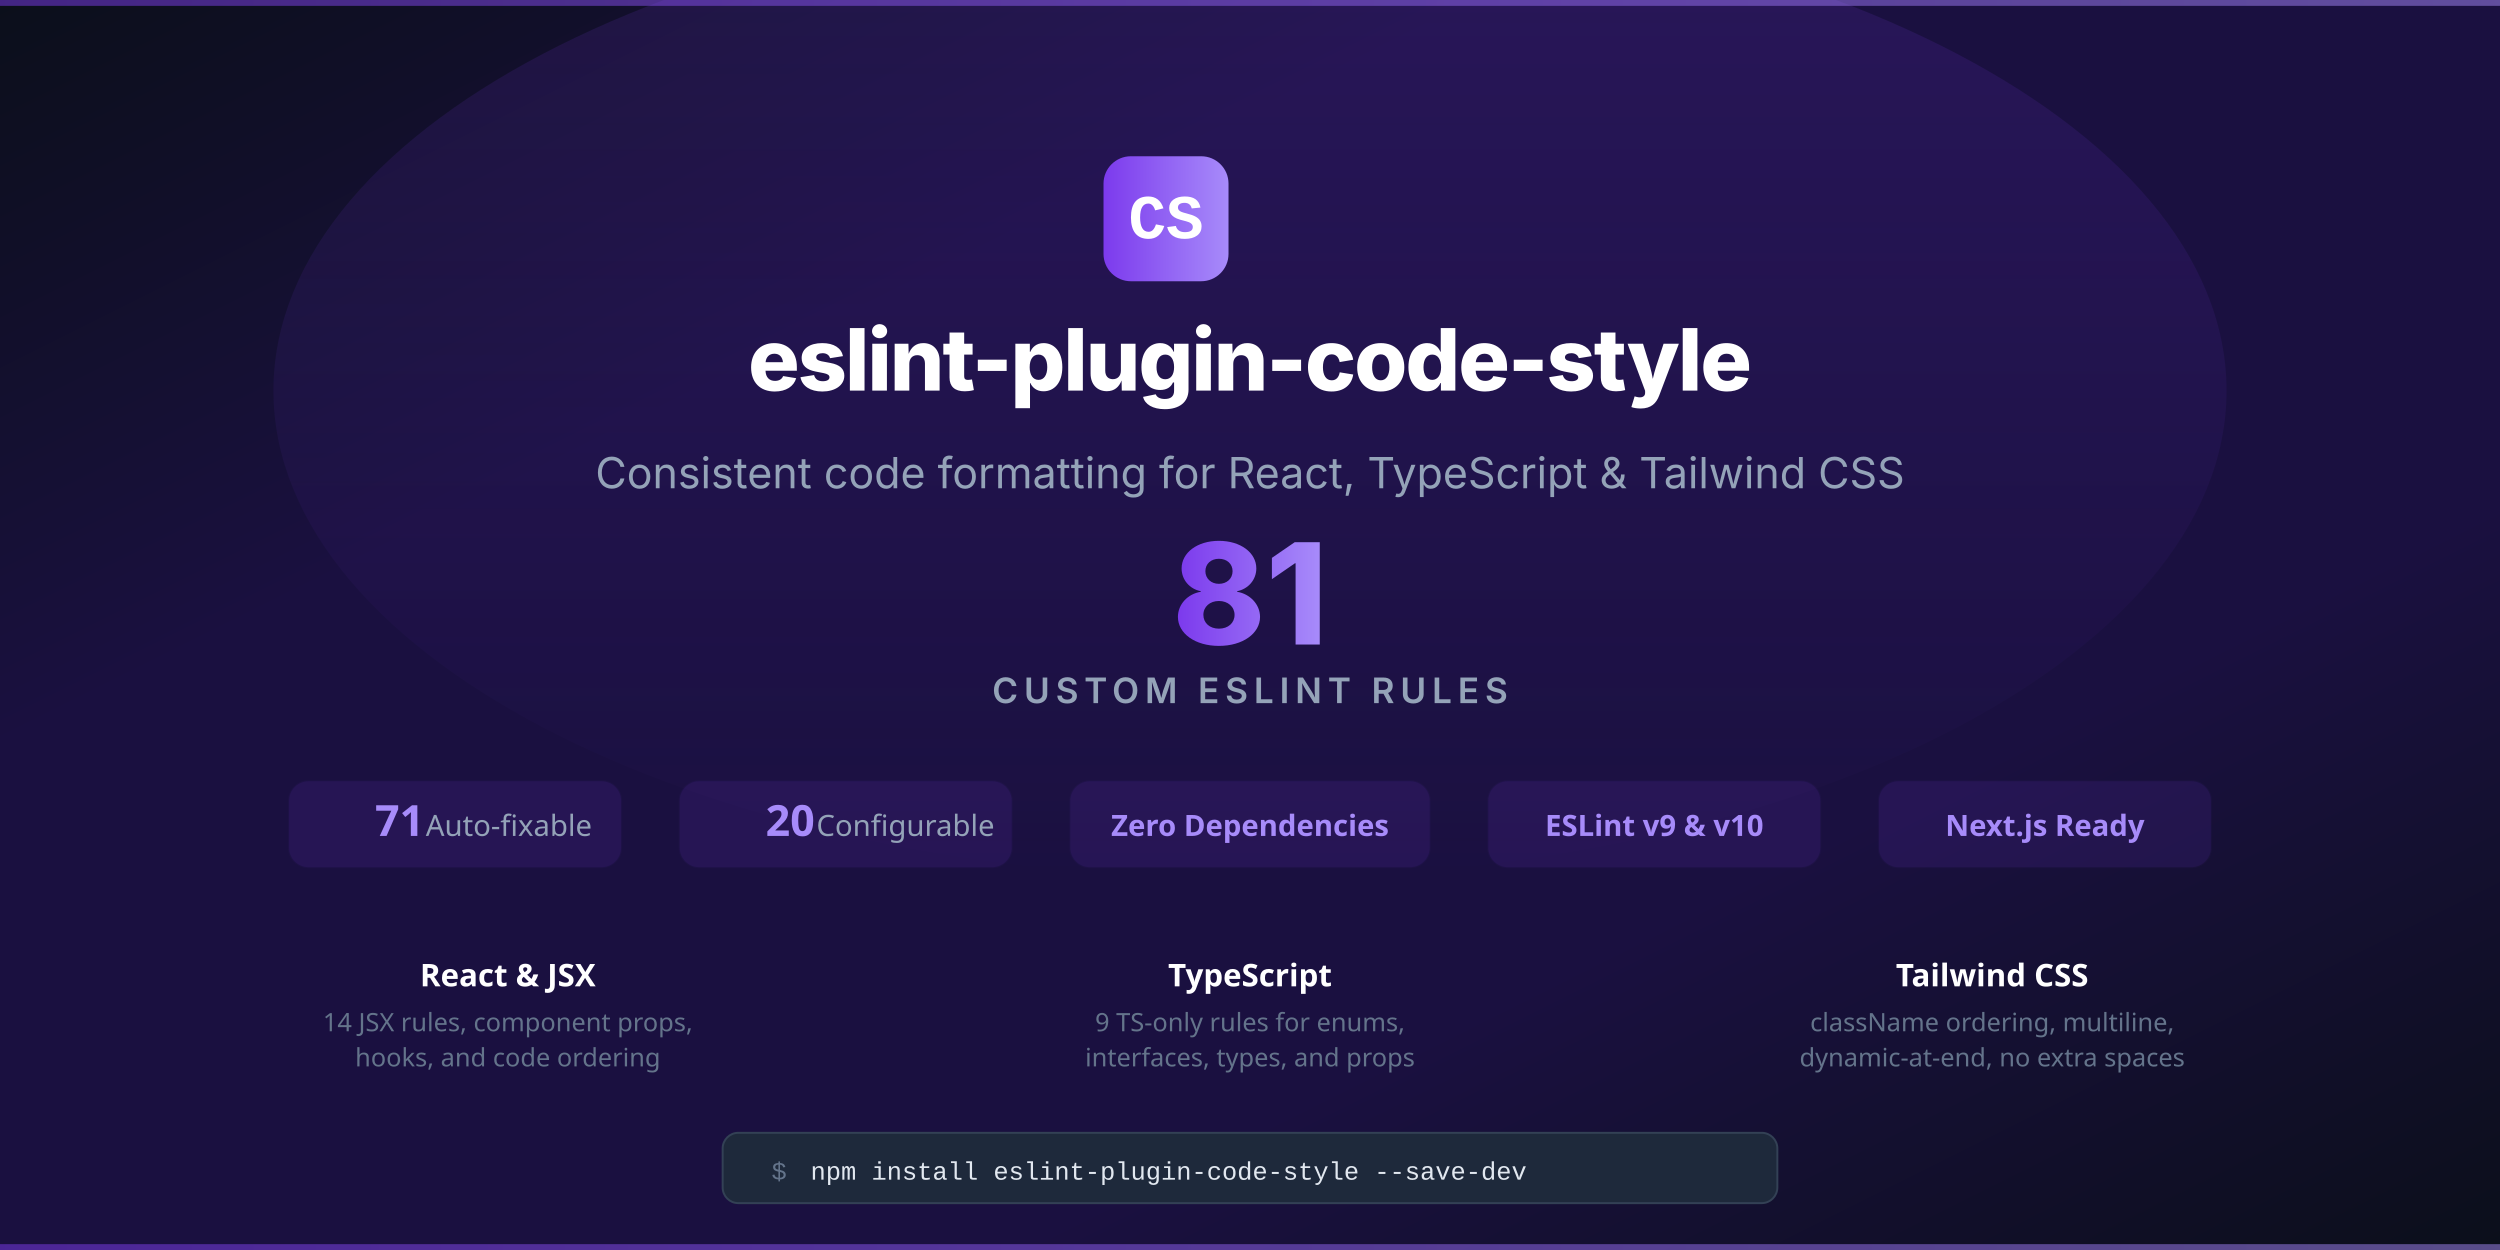
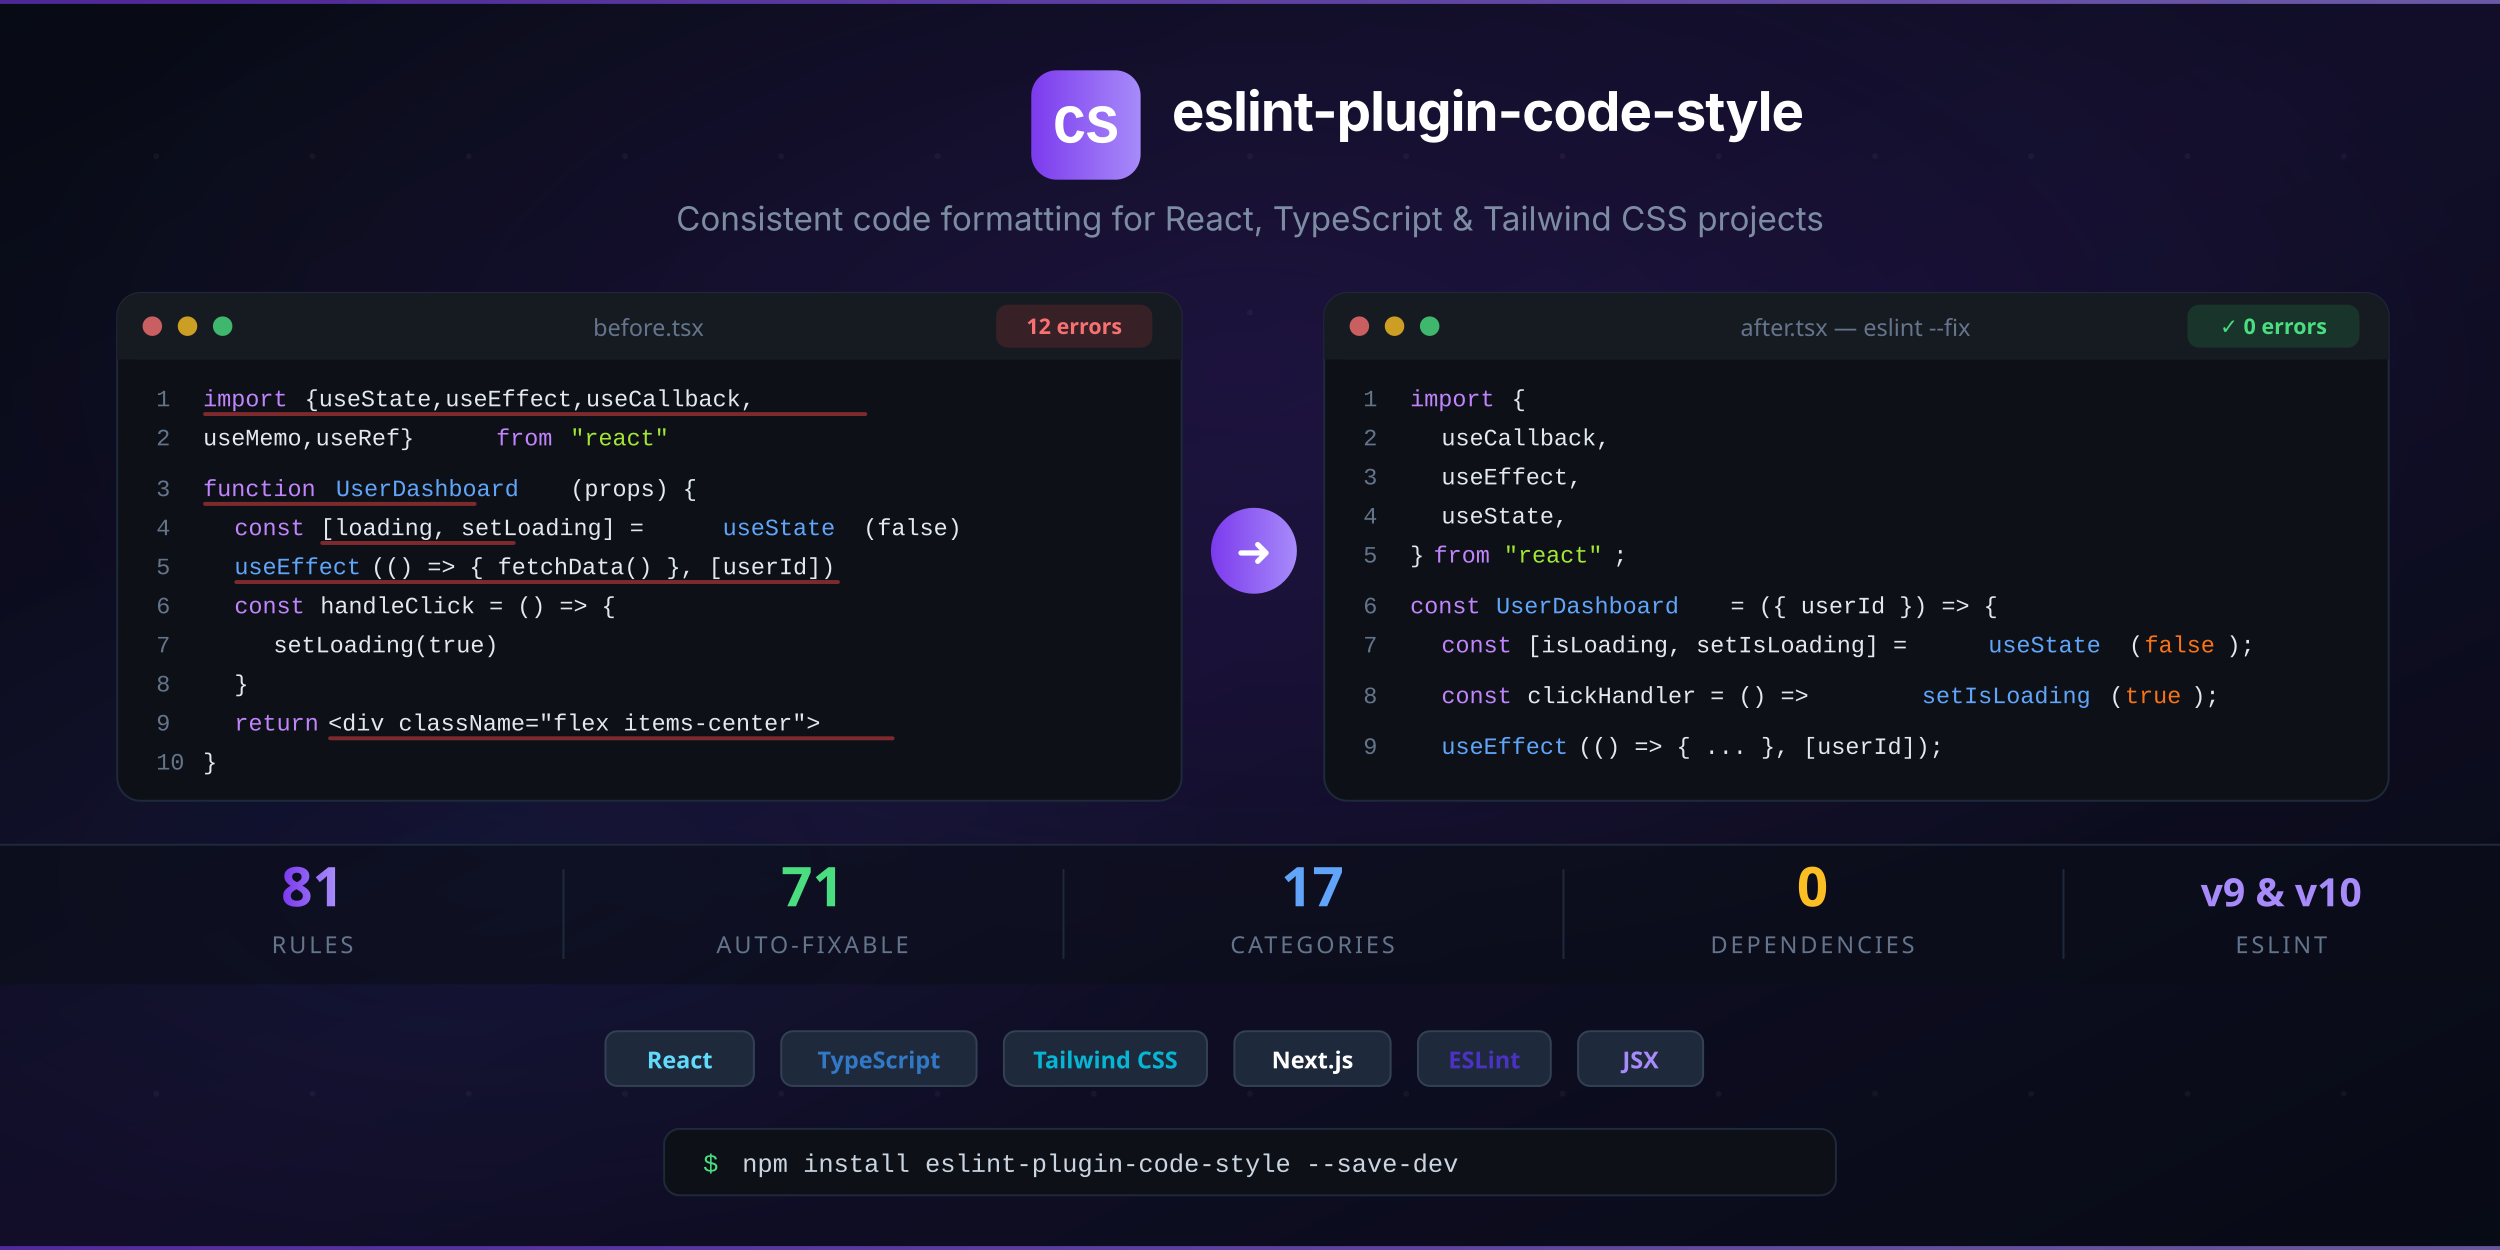
<svg xmlns="http://www.w3.org/2000/svg" viewBox="0 0 1280 640" fill="none">
  <defs>
    <linearGradient id="bg" x1="0%" y1="0%" x2="100%" y2="100%">
-       <stop offset="0%" stop-color="#0b0f1a" />
-       <stop offset="30%" stop-color="#1a1040" />
-       <stop offset="70%" stop-color="#1a1040" />
-       <stop offset="100%" stop-color="#0b0f1a" />
+       <stop offset="0%" stop-color="#070b14" />
+       <stop offset="50%" stop-color="#120e2a" />
+       <stop offset="100%" stop-color="#070b14" />
    </linearGradient>
    <linearGradient id="accent" x1="0%" y1="0%" x2="100%" y2="0%">
      <stop offset="0%" stop-color="#7c3aed" />
      <stop offset="100%" stop-color="#a78bfa" />
    </linearGradient>
-     <linearGradient id="glow" x1="50%" y1="0%" x2="50%" y2="100%">
-       <stop offset="0%" stop-color="#7c3aed" stop-opacity="0.15" />
+     <linearGradient id="green" x1="0%" y1="0%" x2="100%" y2="0%">
+       <stop offset="0%" stop-color="#22c55e" />
+       <stop offset="100%" stop-color="#4ade80" />
+     </linearGradient>
+     <linearGradient id="red" x1="0%" y1="0%" x2="100%" y2="0%">
+       <stop offset="0%" stop-color="#ef4444" />
+       <stop offset="100%" stop-color="#f87171" />
+     </linearGradient>
+     <radialGradient id="glow1" cx="50%" cy="30%" r="50%">
+       <stop offset="0%" stop-color="#7c3aed" stop-opacity="0.12" />
      <stop offset="100%" stop-color="#7c3aed" stop-opacity="0" />
-     </linearGradient>
+     </radialGradient>
+     <radialGradient id="glow2" cx="20%" cy="70%" r="30%">
+       <stop offset="0%" stop-color="#3b82f6" stop-opacity="0.06" />
+       <stop offset="100%" stop-color="#3b82f6" stop-opacity="0" />
+     </radialGradient>
  </defs>
  <rect width="1280" height="640" fill="url(#bg)" />
-   <ellipse cx="640" cy="200" rx="500" ry="250" fill="url(#glow)" />
-   <rect x="0" y="0" width="1280" height="3" fill="url(#accent)" opacity="0.5" />
-   <rect x="565" y="80" width="64" height="64" rx="14" fill="url(#accent)" />
-   <text x="597" y="122" text-anchor="middle" font-family="'Courier New', monospace" font-size="32" font-weight="700" fill="white">CS</text>
-   <text x="640" y="200" text-anchor="middle" font-family="system-ui, -apple-system, 'Segoe UI', sans-serif" font-size="44" font-weight="800" fill="white" letter-spacing="-1">eslint-plugin-code-style</text>
-   <text x="640" y="250" text-anchor="middle" font-family="system-ui, -apple-system, 'Segoe UI', sans-serif" font-size="22" fill="#94a3b8">Consistent code formatting for React, TypeScript &amp; Tailwind CSS</text>
-   <text x="640" y="330" text-anchor="middle" font-family="system-ui, -apple-system, 'Segoe UI', sans-serif" font-size="72" font-weight="800" fill="url(#accent)">81</text>
-   <text x="640" y="360" text-anchor="middle" font-family="system-ui, -apple-system, 'Segoe UI', sans-serif" font-size="18" font-weight="600" fill="#94a3b8" letter-spacing="3">CUSTOM ESLINT RULES</text>
-   <rect x="148" y="400" width="170" height="44" rx="10" fill="#7c3aed" opacity="0.12" stroke="#7c3aed" stroke-opacity="0.3" stroke-width="1" />
-   <text x="192" y="428" font-family="system-ui, sans-serif" font-size="22" font-weight="700" fill="#a78bfa">71</text>
-   <text x="218" y="428" font-family="system-ui, sans-serif" font-size="15" fill="#94a3b8">Auto-fixable</text>
-   <rect x="348" y="400" width="170" height="44" rx="10" fill="#7c3aed" opacity="0.12" stroke="#7c3aed" stroke-opacity="0.3" stroke-width="1" />
-   <text x="392" y="428" font-family="system-ui, sans-serif" font-size="22" font-weight="700" fill="#a78bfa">20</text>
-   <text x="418" y="428" font-family="system-ui, sans-serif" font-size="15" fill="#94a3b8">Configurable</text>
-   <rect x="548" y="400" width="184" height="44" rx="10" fill="#7c3aed" opacity="0.12" stroke="#7c3aed" stroke-opacity="0.3" stroke-width="1" />
-   <text x="640" y="428" text-anchor="middle" font-family="system-ui, sans-serif" font-size="15" font-weight="600" fill="#a78bfa">Zero Dependencies</text>
-   <rect x="762" y="400" width="170" height="44" rx="10" fill="#7c3aed" opacity="0.12" stroke="#7c3aed" stroke-opacity="0.3" stroke-width="1" />
-   <text x="847" y="428" text-anchor="middle" font-family="system-ui, sans-serif" font-size="15" font-weight="600" fill="#a78bfa">ESLint v9 &amp; v10</text>
-   <rect x="962" y="400" width="170" height="44" rx="10" fill="#7c3aed" opacity="0.12" stroke="#7c3aed" stroke-opacity="0.3" stroke-width="1" />
-   <text x="1047" y="428" text-anchor="middle" font-family="system-ui, sans-serif" font-size="15" font-weight="600" fill="#a78bfa">Next.js Ready</text>
-   <text x="260" y="505" text-anchor="middle" font-family="system-ui, sans-serif" font-size="16" font-weight="700" fill="white">React &amp; JSX</text>
-   <text x="260" y="528" text-anchor="middle" font-family="system-ui, sans-serif" font-size="13" fill="#64748b">14 JSX rules, component props,</text>
-   <text x="260" y="546" text-anchor="middle" font-family="system-ui, sans-serif" font-size="13" fill="#64748b">hooks, and code ordering</text>
-   <text x="640" y="505" text-anchor="middle" font-family="system-ui, sans-serif" font-size="16" font-weight="700" fill="white">TypeScript</text>
-   <text x="640" y="528" text-anchor="middle" font-family="system-ui, sans-serif" font-size="13" fill="#64748b">9 TS-only rules for enums,</text>
-   <text x="640" y="546" text-anchor="middle" font-family="system-ui, sans-serif" font-size="13" fill="#64748b">interfaces, types, and props</text>
-   <text x="1020" y="505" text-anchor="middle" font-family="system-ui, sans-serif" font-size="16" font-weight="700" fill="white">Tailwind CSS</text>
-   <text x="1020" y="528" text-anchor="middle" font-family="system-ui, sans-serif" font-size="13" fill="#64748b">className ordering, multiline,</text>
-   <text x="1020" y="546" text-anchor="middle" font-family="system-ui, sans-serif" font-size="13" fill="#64748b">dynamic-at-end, no extra spaces</text>
-   <rect x="370" y="580" width="540" height="36" rx="8" fill="#1e293b" stroke="#334155" stroke-width="1" />
-   <text x="395" y="604" font-family="'Courier New', monospace" font-size="13" fill="#64748b">$</text>
-   <text x="415" y="604" font-family="'Courier New', monospace" font-size="13" fill="#e2e8f0">npm install eslint-plugin-code-style --save-dev</text>
-   <rect x="0" y="637" width="1280" height="3" fill="url(#accent)" opacity="0.5" />
+   <rect width="1280" height="640" fill="url(#glow1)" />
+   <rect width="1280" height="640" fill="url(#glow2)" />
+   <g opacity="0.04" fill="white">
+     <circle cx="80" cy="80" r="1.5" />
+     <circle cx="160" cy="80" r="1.5" />
+     <circle cx="240" cy="80" r="1.5" />
+     <circle cx="320" cy="80" r="1.5" />
+     <circle cx="400" cy="80" r="1.5" />
+     <circle cx="480" cy="80" r="1.5" />
+     <circle cx="560" cy="80" r="1.5" />
+     <circle cx="640" cy="80" r="1.5" />
+     <circle cx="720" cy="80" r="1.5" />
+     <circle cx="800" cy="80" r="1.5" />
+     <circle cx="880" cy="80" r="1.5" />
+     <circle cx="960" cy="80" r="1.5" />
+     <circle cx="1040" cy="80" r="1.5" />
+     <circle cx="1120" cy="80" r="1.5" />
+     <circle cx="1200" cy="80" r="1.5" />
+     <circle cx="80" cy="160" r="1.5" />
+     <circle cx="160" cy="160" r="1.5" />
+     <circle cx="240" cy="160" r="1.5" />
+     <circle cx="320" cy="160" r="1.5" />
+     <circle cx="400" cy="160" r="1.5" />
+     <circle cx="480" cy="160" r="1.5" />
+     <circle cx="560" cy="160" r="1.5" />
+     <circle cx="640" cy="160" r="1.5" />
+     <circle cx="720" cy="160" r="1.5" />
+     <circle cx="800" cy="160" r="1.5" />
+     <circle cx="880" cy="160" r="1.5" />
+     <circle cx="960" cy="160" r="1.5" />
+     <circle cx="1040" cy="160" r="1.5" />
+     <circle cx="1120" cy="160" r="1.5" />
+     <circle cx="1200" cy="160" r="1.5" />
+     <circle cx="80" cy="560" r="1.5" />
+     <circle cx="160" cy="560" r="1.5" />
+     <circle cx="240" cy="560" r="1.5" />
+     <circle cx="320" cy="560" r="1.5" />
+     <circle cx="400" cy="560" r="1.5" />
+     <circle cx="480" cy="560" r="1.5" />
+     <circle cx="560" cy="560" r="1.5" />
+     <circle cx="640" cy="560" r="1.5" />
+     <circle cx="720" cy="560" r="1.5" />
+     <circle cx="800" cy="560" r="1.5" />
+     <circle cx="880" cy="560" r="1.5" />
+     <circle cx="960" cy="560" r="1.5" />
+     <circle cx="1040" cy="560" r="1.5" />
+     <circle cx="1120" cy="560" r="1.5" />
+     <circle cx="1200" cy="560" r="1.5" />
+   </g>
+   <rect y="0" width="1280" height="2" fill="url(#accent)" opacity="0.6" />
+   <rect x="528" y="36" width="56" height="56" rx="13" fill="url(#accent)" />
+   <text x="556" y="73" text-anchor="middle" font-family="'Courier New', monospace" font-size="28" font-weight="700" fill="white">CS</text>
+   <text x="600" y="67" font-family="system-ui, -apple-system, sans-serif" font-size="28" font-weight="700" fill="white" letter-spacing="-0.5">eslint-plugin-code-style</text>
+   <text x="640" y="118" text-anchor="middle" font-family="system-ui, -apple-system, sans-serif" font-size="17" fill="#7c8ca3">Consistent code formatting for React, TypeScript &amp; Tailwind CSS projects</text>
+   <g transform="translate(60, 150)">
+     <rect width="545" height="260" rx="12" fill="#0d1117" stroke="#1e293b" stroke-width="1" />
+     <rect width="545" height="34" rx="12" fill="#161b22" />
+     <rect y="24" width="545" height="10" fill="#161b22" />
+     <circle cx="18" cy="17" r="5" fill="#f87171" opacity="0.8" />
+     <circle cx="36" cy="17" r="5" fill="#fbbf24" opacity="0.8" />
+     <circle cx="54" cy="17" r="5" fill="#4ade80" opacity="0.8" />
+     <text x="272" y="22" text-anchor="middle" font-family="system-ui, sans-serif" font-size="12" fill="#64748b">before.tsx</text>
+     <rect x="450" y="6" width="80" height="22" rx="6" fill="#ef4444" opacity="0.15" />
+     <text x="490" y="21" text-anchor="middle" font-family="system-ui, sans-serif" font-size="11" font-weight="600" fill="#f87171">12 errors</text>
+     <text x="20" y="58" font-family="'Courier New', monospace" font-size="12" fill="#64748b">1</text>
+     <text x="44" y="58" font-family="'Courier New', monospace" font-size="12" fill="#c084fc">import</text>
+     <text x="96" y="58" font-family="'Courier New', monospace" font-size="12" fill="#e2e8f0">{useState,useEffect,useCallback,</text>
+     <text x="20" y="78" font-family="'Courier New', monospace" font-size="12" fill="#64748b">2</text>
+     <text x="44" y="78" font-family="'Courier New', monospace" font-size="12" fill="#e2e8f0">useMemo,useRef}</text>
+     <text x="194" y="78" font-family="'Courier New', monospace" font-size="12" fill="#c084fc">from</text>
+     <text x="232" y="78" font-family="'Courier New', monospace" font-size="12" fill="#a3e635">"react"</text>
+     <text x="20" y="104" font-family="'Courier New', monospace" font-size="12" fill="#64748b">3</text>
+     <text x="44" y="104" font-family="'Courier New', monospace" font-size="12" fill="#c084fc">function</text>
+     <text x="112" y="104" font-family="'Courier New', monospace" font-size="12" fill="#60a5fa">UserDashboard</text>
+     <text x="232" y="104" font-family="'Courier New', monospace" font-size="12" fill="#e2e8f0">(props) {</text>
+     <text x="20" y="124" font-family="'Courier New', monospace" font-size="12" fill="#64748b">4</text>
+     <text x="60" y="124" font-family="'Courier New', monospace" font-size="12" fill="#c084fc">const</text>
+     <text x="104" y="124" font-family="'Courier New', monospace" font-size="12" fill="#e2e8f0">[loading, setLoading] =</text>
+     <text x="310" y="124" font-family="'Courier New', monospace" font-size="12" fill="#60a5fa">useState</text>
+     <text x="382" y="124" font-family="'Courier New', monospace" font-size="12" fill="#e2e8f0">(false)</text>
+     <text x="20" y="144" font-family="'Courier New', monospace" font-size="12" fill="#64748b">5</text>
+     <text x="60" y="144" font-family="'Courier New', monospace" font-size="12" fill="#60a5fa">useEffect</text>
+     <text x="130" y="144" font-family="'Courier New', monospace" font-size="12" fill="#e2e8f0">(() =&gt; { fetchData() }, [userId])</text>
+     <text x="20" y="164" font-family="'Courier New', monospace" font-size="12" fill="#64748b">6</text>
+     <text x="60" y="164" font-family="'Courier New', monospace" font-size="12" fill="#c084fc">const</text>
+     <text x="104" y="164" font-family="'Courier New', monospace" font-size="12" fill="#e2e8f0">handleClick = () =&gt; {</text>
+     <text x="20" y="184" font-family="'Courier New', monospace" font-size="12" fill="#64748b">7</text>
+     <text x="80" y="184" font-family="'Courier New', monospace" font-size="12" fill="#e2e8f0">setLoading(true)</text>
+     <text x="20" y="204" font-family="'Courier New', monospace" font-size="12" fill="#64748b">8</text>
+     <text x="60" y="204" font-family="'Courier New', monospace" font-size="12" fill="#e2e8f0">}</text>
+     <text x="20" y="224" font-family="'Courier New', monospace" font-size="12" fill="#64748b">9</text>
+     <text x="60" y="224" font-family="'Courier New', monospace" font-size="12" fill="#c084fc">return</text>
+     <text x="108" y="224" font-family="'Courier New', monospace" font-size="12" fill="#e2e8f0">&lt;div className="flex  items-center"&gt;</text>
+     <text x="20" y="244" font-family="'Courier New', monospace" font-size="12" fill="#64748b">10</text>
+     <text x="44" y="244" font-family="'Courier New', monospace" font-size="12" fill="#e2e8f0">}</text>
+     <rect x="44" y="61" width="340" height="2" rx="1" fill="#ef4444" opacity="0.5" />
+     <rect x="44" y="107" width="140" height="2" rx="1" fill="#ef4444" opacity="0.5" />
+     <rect x="104" y="127" width="100" height="2" rx="1" fill="#ef4444" opacity="0.5" />
+     <rect x="60" y="147" width="310" height="2" rx="1" fill="#ef4444" opacity="0.5" />
+     <rect x="108" y="227" width="290" height="2" rx="1" fill="#ef4444" opacity="0.5" />
+   </g>
+   <g transform="translate(620, 260)">
+     <rect x="0" y="0" width="44" height="44" rx="22" fill="url(#accent)" />
+     <text x="22" y="30" text-anchor="middle" font-family="system-ui, sans-serif" font-size="22" fill="white">➜</text>
+   </g>
+   <g transform="translate(678, 150)">
+     <rect width="545" height="260" rx="12" fill="#0d1117" stroke="#1e293b" stroke-width="1" />
+     <rect width="545" height="34" rx="12" fill="#161b22" />
+     <rect y="24" width="545" height="10" fill="#161b22" />
+     <circle cx="18" cy="17" r="5" fill="#f87171" opacity="0.8" />
+     <circle cx="36" cy="17" r="5" fill="#fbbf24" opacity="0.8" />
+     <circle cx="54" cy="17" r="5" fill="#4ade80" opacity="0.8" />
+     <text x="272" y="22" text-anchor="middle" font-family="system-ui, sans-serif" font-size="12" fill="#64748b">after.tsx — eslint --fix</text>
+     <rect x="442" y="6" width="88" height="22" rx="6" fill="#22c55e" opacity="0.15" />
+     <text x="486" y="21" text-anchor="middle" font-family="system-ui, sans-serif" font-size="11" font-weight="600" fill="#4ade80">✓ 0 errors</text>
+     <text x="20" y="58" font-family="'Courier New', monospace" font-size="12" fill="#64748b">1</text>
+     <text x="44" y="58" font-family="'Courier New', monospace" font-size="12" fill="#c084fc">import</text>
+     <text x="96" y="58" font-family="'Courier New', monospace" font-size="12" fill="#e2e8f0">{</text>
+     <text x="20" y="78" font-family="'Courier New', monospace" font-size="12" fill="#64748b">2</text>
+     <text x="60" y="78" font-family="'Courier New', monospace" font-size="12" fill="#e2e8f0">useCallback,</text>
+     <text x="20" y="98" font-family="'Courier New', monospace" font-size="12" fill="#64748b">3</text>
+     <text x="60" y="98" font-family="'Courier New', monospace" font-size="12" fill="#e2e8f0">useEffect,</text>
+     <text x="20" y="118" font-family="'Courier New', monospace" font-size="12" fill="#64748b">4</text>
+     <text x="60" y="118" font-family="'Courier New', monospace" font-size="12" fill="#e2e8f0">useState,</text>
+     <text x="20" y="138" font-family="'Courier New', monospace" font-size="12" fill="#64748b">5</text>
+     <text x="44" y="138" font-family="'Courier New', monospace" font-size="12" fill="#e2e8f0">}</text>
+     <text x="56" y="138" font-family="'Courier New', monospace" font-size="12" fill="#c084fc">from</text>
+     <text x="92" y="138" font-family="'Courier New', monospace" font-size="12" fill="#a3e635">"react"</text>
+     <text x="148" y="138" font-family="'Courier New', monospace" font-size="12" fill="#e2e8f0">;</text>
+     <text x="20" y="164" font-family="'Courier New', monospace" font-size="12" fill="#64748b">6</text>
+     <text x="44" y="164" font-family="'Courier New', monospace" font-size="12" fill="#c084fc">const</text>
+     <text x="88" y="164" font-family="'Courier New', monospace" font-size="12" fill="#60a5fa">UserDashboard</text>
+     <text x="208" y="164" font-family="'Courier New', monospace" font-size="12" fill="#e2e8f0">= ({ userId }) =&gt; {</text>
+     <text x="20" y="184" font-family="'Courier New', monospace" font-size="12" fill="#64748b">7</text>
+     <text x="60" y="184" font-family="'Courier New', monospace" font-size="12" fill="#c084fc">const</text>
+     <text x="104" y="184" font-family="'Courier New', monospace" font-size="12" fill="#e2e8f0">[isLoading, setIsLoading] =</text>
+     <text x="340" y="184" font-family="'Courier New', monospace" font-size="12" fill="#60a5fa">useState</text>
+     <text x="412" y="184" font-family="'Courier New', monospace" font-size="12" fill="#e2e8f0">(</text>
+     <text x="420" y="184" font-family="'Courier New', monospace" font-size="12" fill="#f97316">false</text>
+     <text x="462" y="184" font-family="'Courier New', monospace" font-size="12" fill="#e2e8f0">);</text>
+     <text x="20" y="210" font-family="'Courier New', monospace" font-size="12" fill="#64748b">8</text>
+     <text x="60" y="210" font-family="'Courier New', monospace" font-size="12" fill="#c084fc">const</text>
+     <text x="104" y="210" font-family="'Courier New', monospace" font-size="12" fill="#e2e8f0">clickHandler = () =&gt;</text>
+     <text x="306" y="210" font-family="'Courier New', monospace" font-size="12" fill="#60a5fa">setIsLoading</text>
+     <text x="402" y="210" font-family="'Courier New', monospace" font-size="12" fill="#e2e8f0">(</text>
+     <text x="410" y="210" font-family="'Courier New', monospace" font-size="12" fill="#f97316">true</text>
+     <text x="444" y="210" font-family="'Courier New', monospace" font-size="12" fill="#e2e8f0">);</text>
+     <text x="20" y="236" font-family="'Courier New', monospace" font-size="12" fill="#64748b">9</text>
+     <text x="60" y="236" font-family="'Courier New', monospace" font-size="12" fill="#60a5fa">useEffect</text>
+     <text x="130" y="236" font-family="'Courier New', monospace" font-size="12" fill="#e2e8f0">(() =&gt; { ... }, [userId]);</text>
+   </g>
+   <rect x="0" y="432" width="1280" height="72" fill="#0a0e18" opacity="0.6" />
+   <rect x="0" y="432" width="1280" height="1" fill="#1e293b" />
+   <text x="160" y="464" text-anchor="middle" font-family="system-ui, sans-serif" font-size="28" font-weight="800" fill="url(#accent)">81</text>
+   <text x="160" y="488" text-anchor="middle" font-family="system-ui, sans-serif" font-size="12" font-weight="500" fill="#64748b" letter-spacing="1.5">RULES</text>
+   <rect x="288" y="445" width="1" height="46" fill="#1e293b" />
+   <text x="416" y="464" text-anchor="middle" font-family="system-ui, sans-serif" font-size="28" font-weight="800" fill="#4ade80">71</text>
+   <text x="416" y="488" text-anchor="middle" font-family="system-ui, sans-serif" font-size="12" font-weight="500" fill="#64748b" letter-spacing="1.5">AUTO-FIXABLE</text>
+   <rect x="544" y="445" width="1" height="46" fill="#1e293b" />
+   <text x="672" y="464" text-anchor="middle" font-family="system-ui, sans-serif" font-size="28" font-weight="800" fill="#60a5fa">17</text>
+   <text x="672" y="488" text-anchor="middle" font-family="system-ui, sans-serif" font-size="12" font-weight="500" fill="#64748b" letter-spacing="1.5">CATEGORIES</text>
+   <rect x="800" y="445" width="1" height="46" fill="#1e293b" />
+   <text x="928" y="464" text-anchor="middle" font-family="system-ui, sans-serif" font-size="28" font-weight="800" fill="#fbbf24">0</text>
+   <text x="928" y="488" text-anchor="middle" font-family="system-ui, sans-serif" font-size="12" font-weight="500" fill="#64748b" letter-spacing="1.5">DEPENDENCIES</text>
+   <rect x="1056" y="445" width="1" height="46" fill="#1e293b" />
+   <text x="1168" y="464" text-anchor="middle" font-family="system-ui, sans-serif" font-size="20" font-weight="800" fill="#a78bfa">v9 &amp; v10</text>
+   <text x="1168" y="488" text-anchor="middle" font-family="system-ui, sans-serif" font-size="12" font-weight="500" fill="#64748b" letter-spacing="1.5">ESLINT</text>
+   <rect x="310" y="528" width="76" height="28" rx="6" fill="#1e293b" stroke="#334155" stroke-width="1" />
+   <text x="348" y="547" text-anchor="middle" font-family="system-ui, sans-serif" font-size="12" font-weight="600" fill="#61dafb">React</text>
+   <rect x="400" y="528" width="100" height="28" rx="6" fill="#1e293b" stroke="#334155" stroke-width="1" />
+   <text x="450" y="547" text-anchor="middle" font-family="system-ui, sans-serif" font-size="12" font-weight="600" fill="#3178c6">TypeScript</text>
+   <rect x="514" y="528" width="104" height="28" rx="6" fill="#1e293b" stroke="#334155" stroke-width="1" />
+   <text x="566" y="547" text-anchor="middle" font-family="system-ui, sans-serif" font-size="12" font-weight="600" fill="#06b6d4">Tailwind CSS</text>
+   <rect x="632" y="528" width="80" height="28" rx="6" fill="#1e293b" stroke="#334155" stroke-width="1" />
+   <text x="672" y="547" text-anchor="middle" font-family="system-ui, sans-serif" font-size="12" font-weight="600" fill="white">Next.js</text>
+   <rect x="726" y="528" width="68" height="28" rx="6" fill="#1e293b" stroke="#334155" stroke-width="1" />
+   <text x="760" y="547" text-anchor="middle" font-family="system-ui, sans-serif" font-size="12" font-weight="600" fill="#4b32c3">ESLint</text>
+   <rect x="808" y="528" width="64" height="28" rx="6" fill="#1e293b" stroke="#334155" stroke-width="1" />
+   <text x="840" y="547" text-anchor="middle" font-family="system-ui, sans-serif" font-size="12" font-weight="600" fill="#a78bfa">JSX</text>
+   <rect x="340" y="578" width="600" height="34" rx="8" fill="#0d1117" stroke="#1e293b" stroke-width="1" />
+   <text x="360" y="600" font-family="'Courier New', monospace" font-size="13" fill="#4ade80">$</text>
+   <text x="380" y="600" font-family="'Courier New', monospace" font-size="13" fill="#cbd5e1">npm install eslint-plugin-code-style --save-dev</text>
+   <rect y="638" width="1280" height="2" fill="url(#accent)" opacity="0.6" />
</svg>
